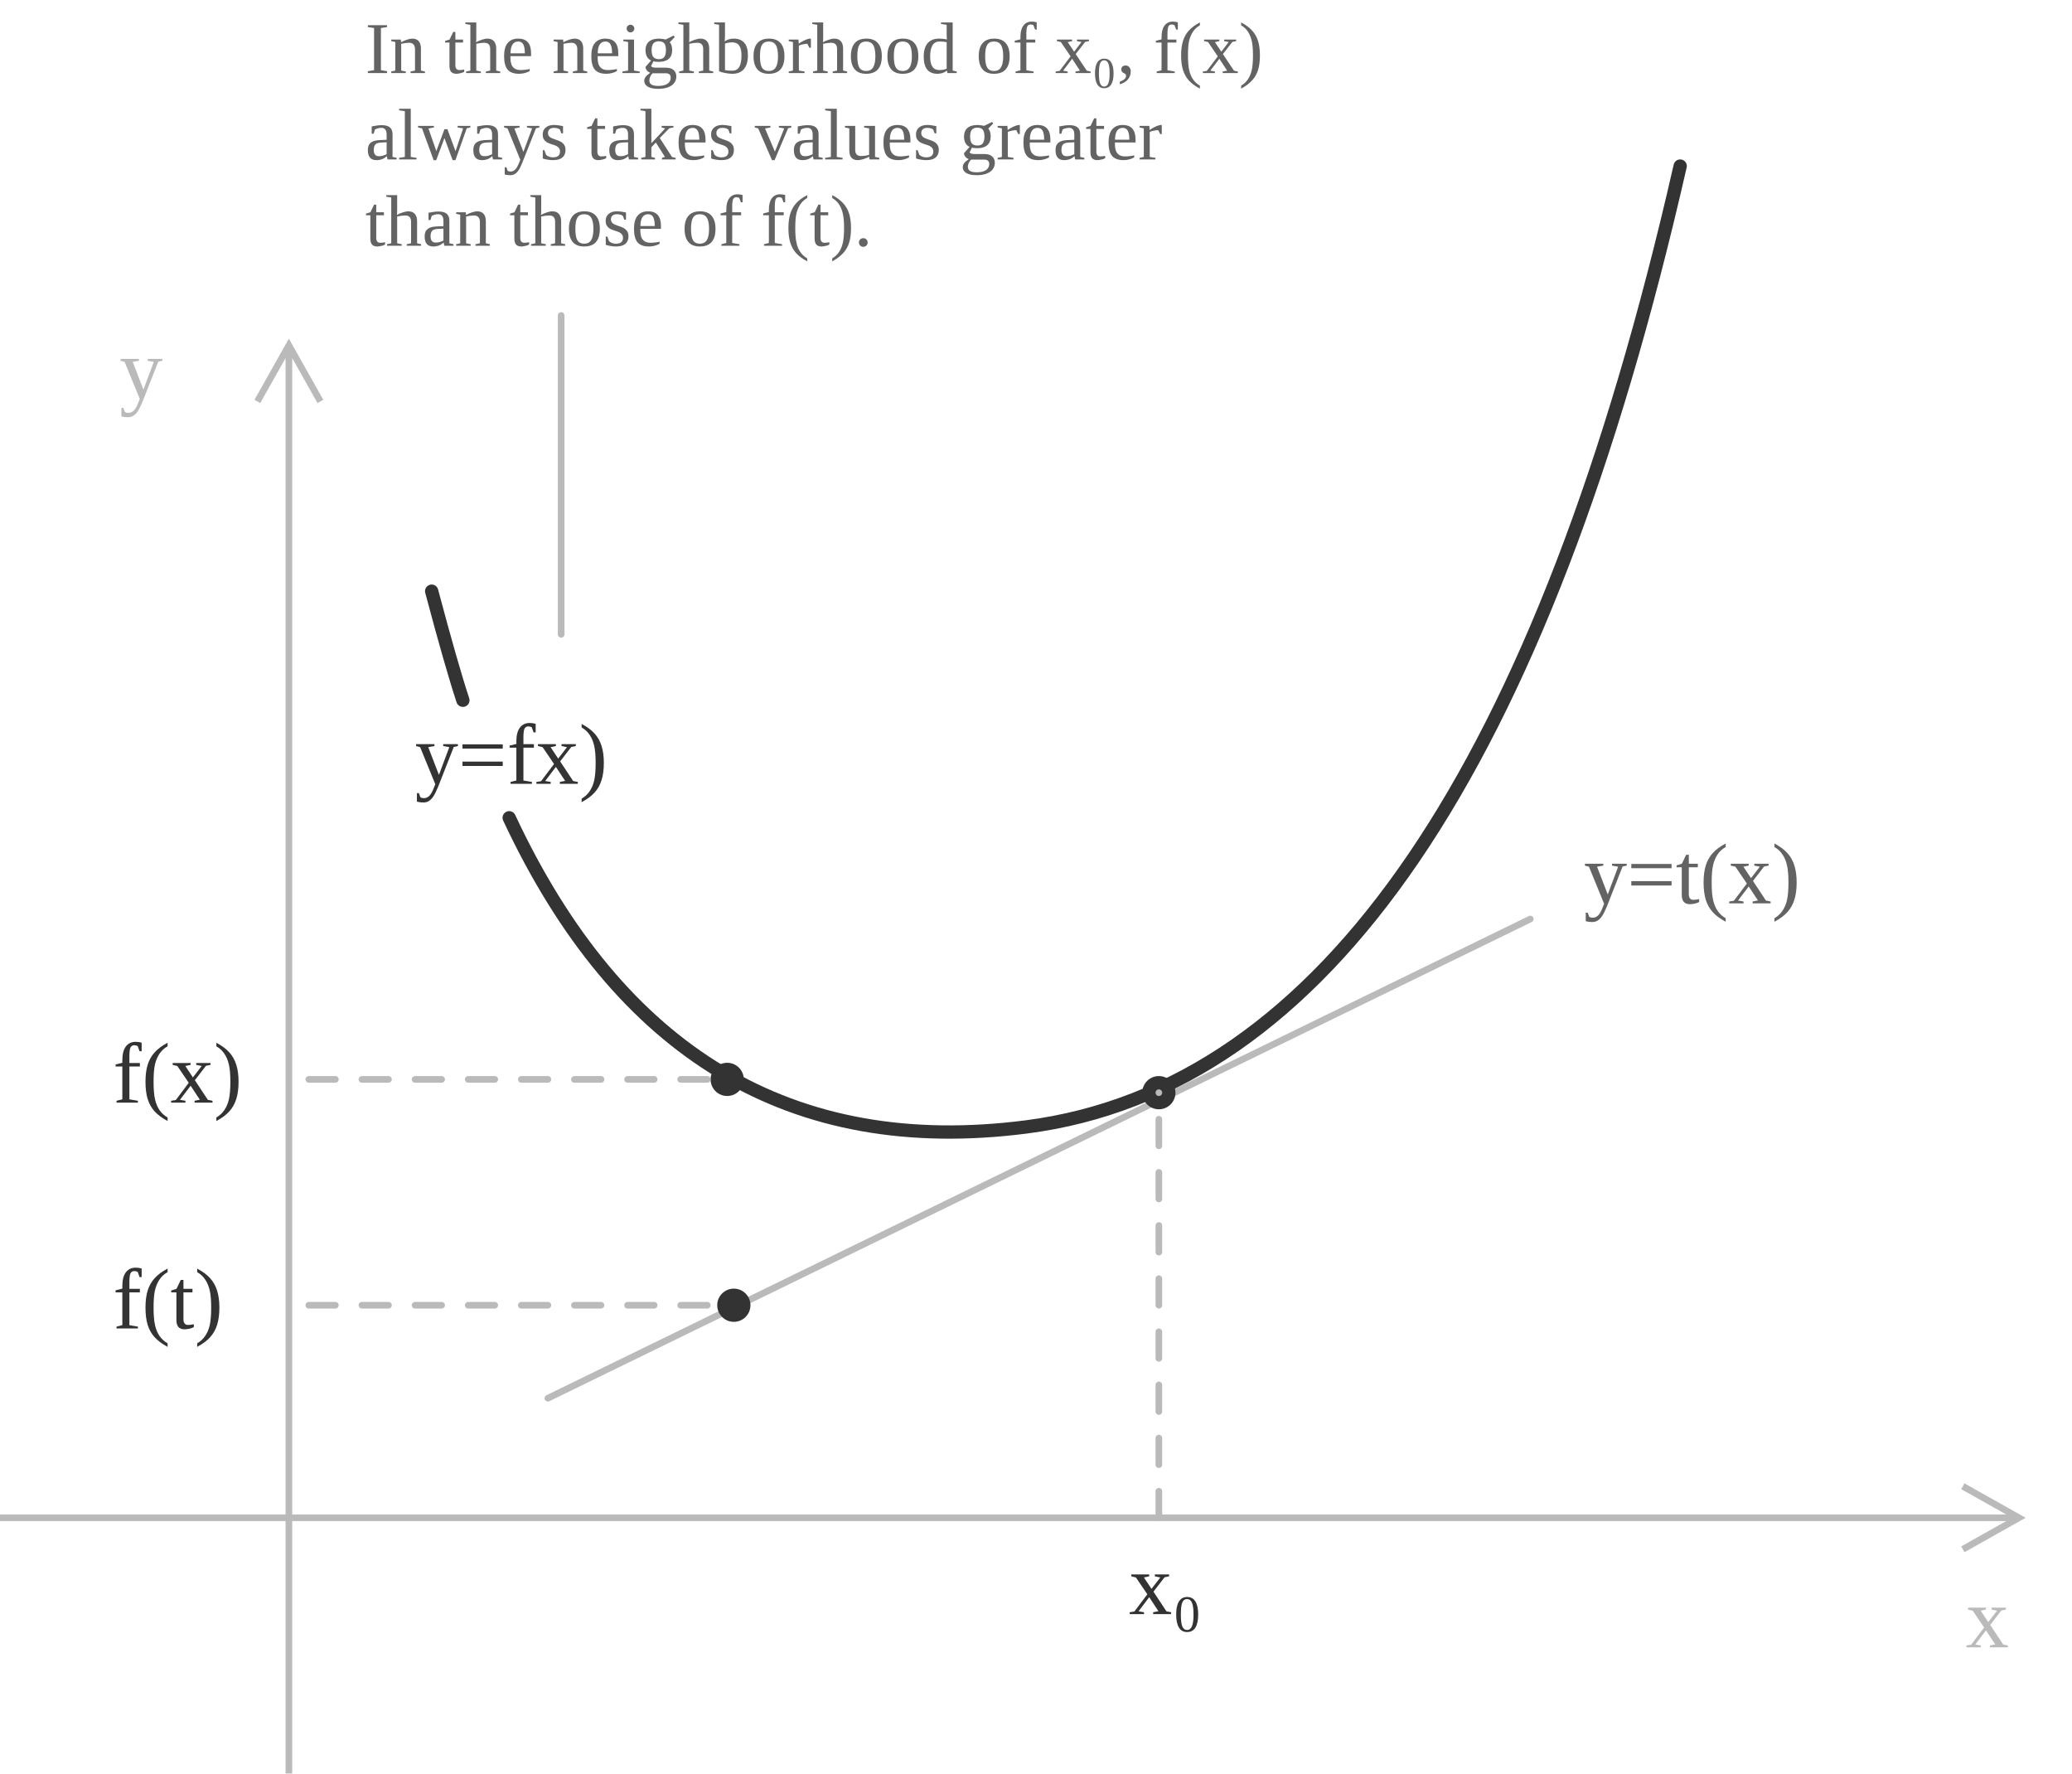
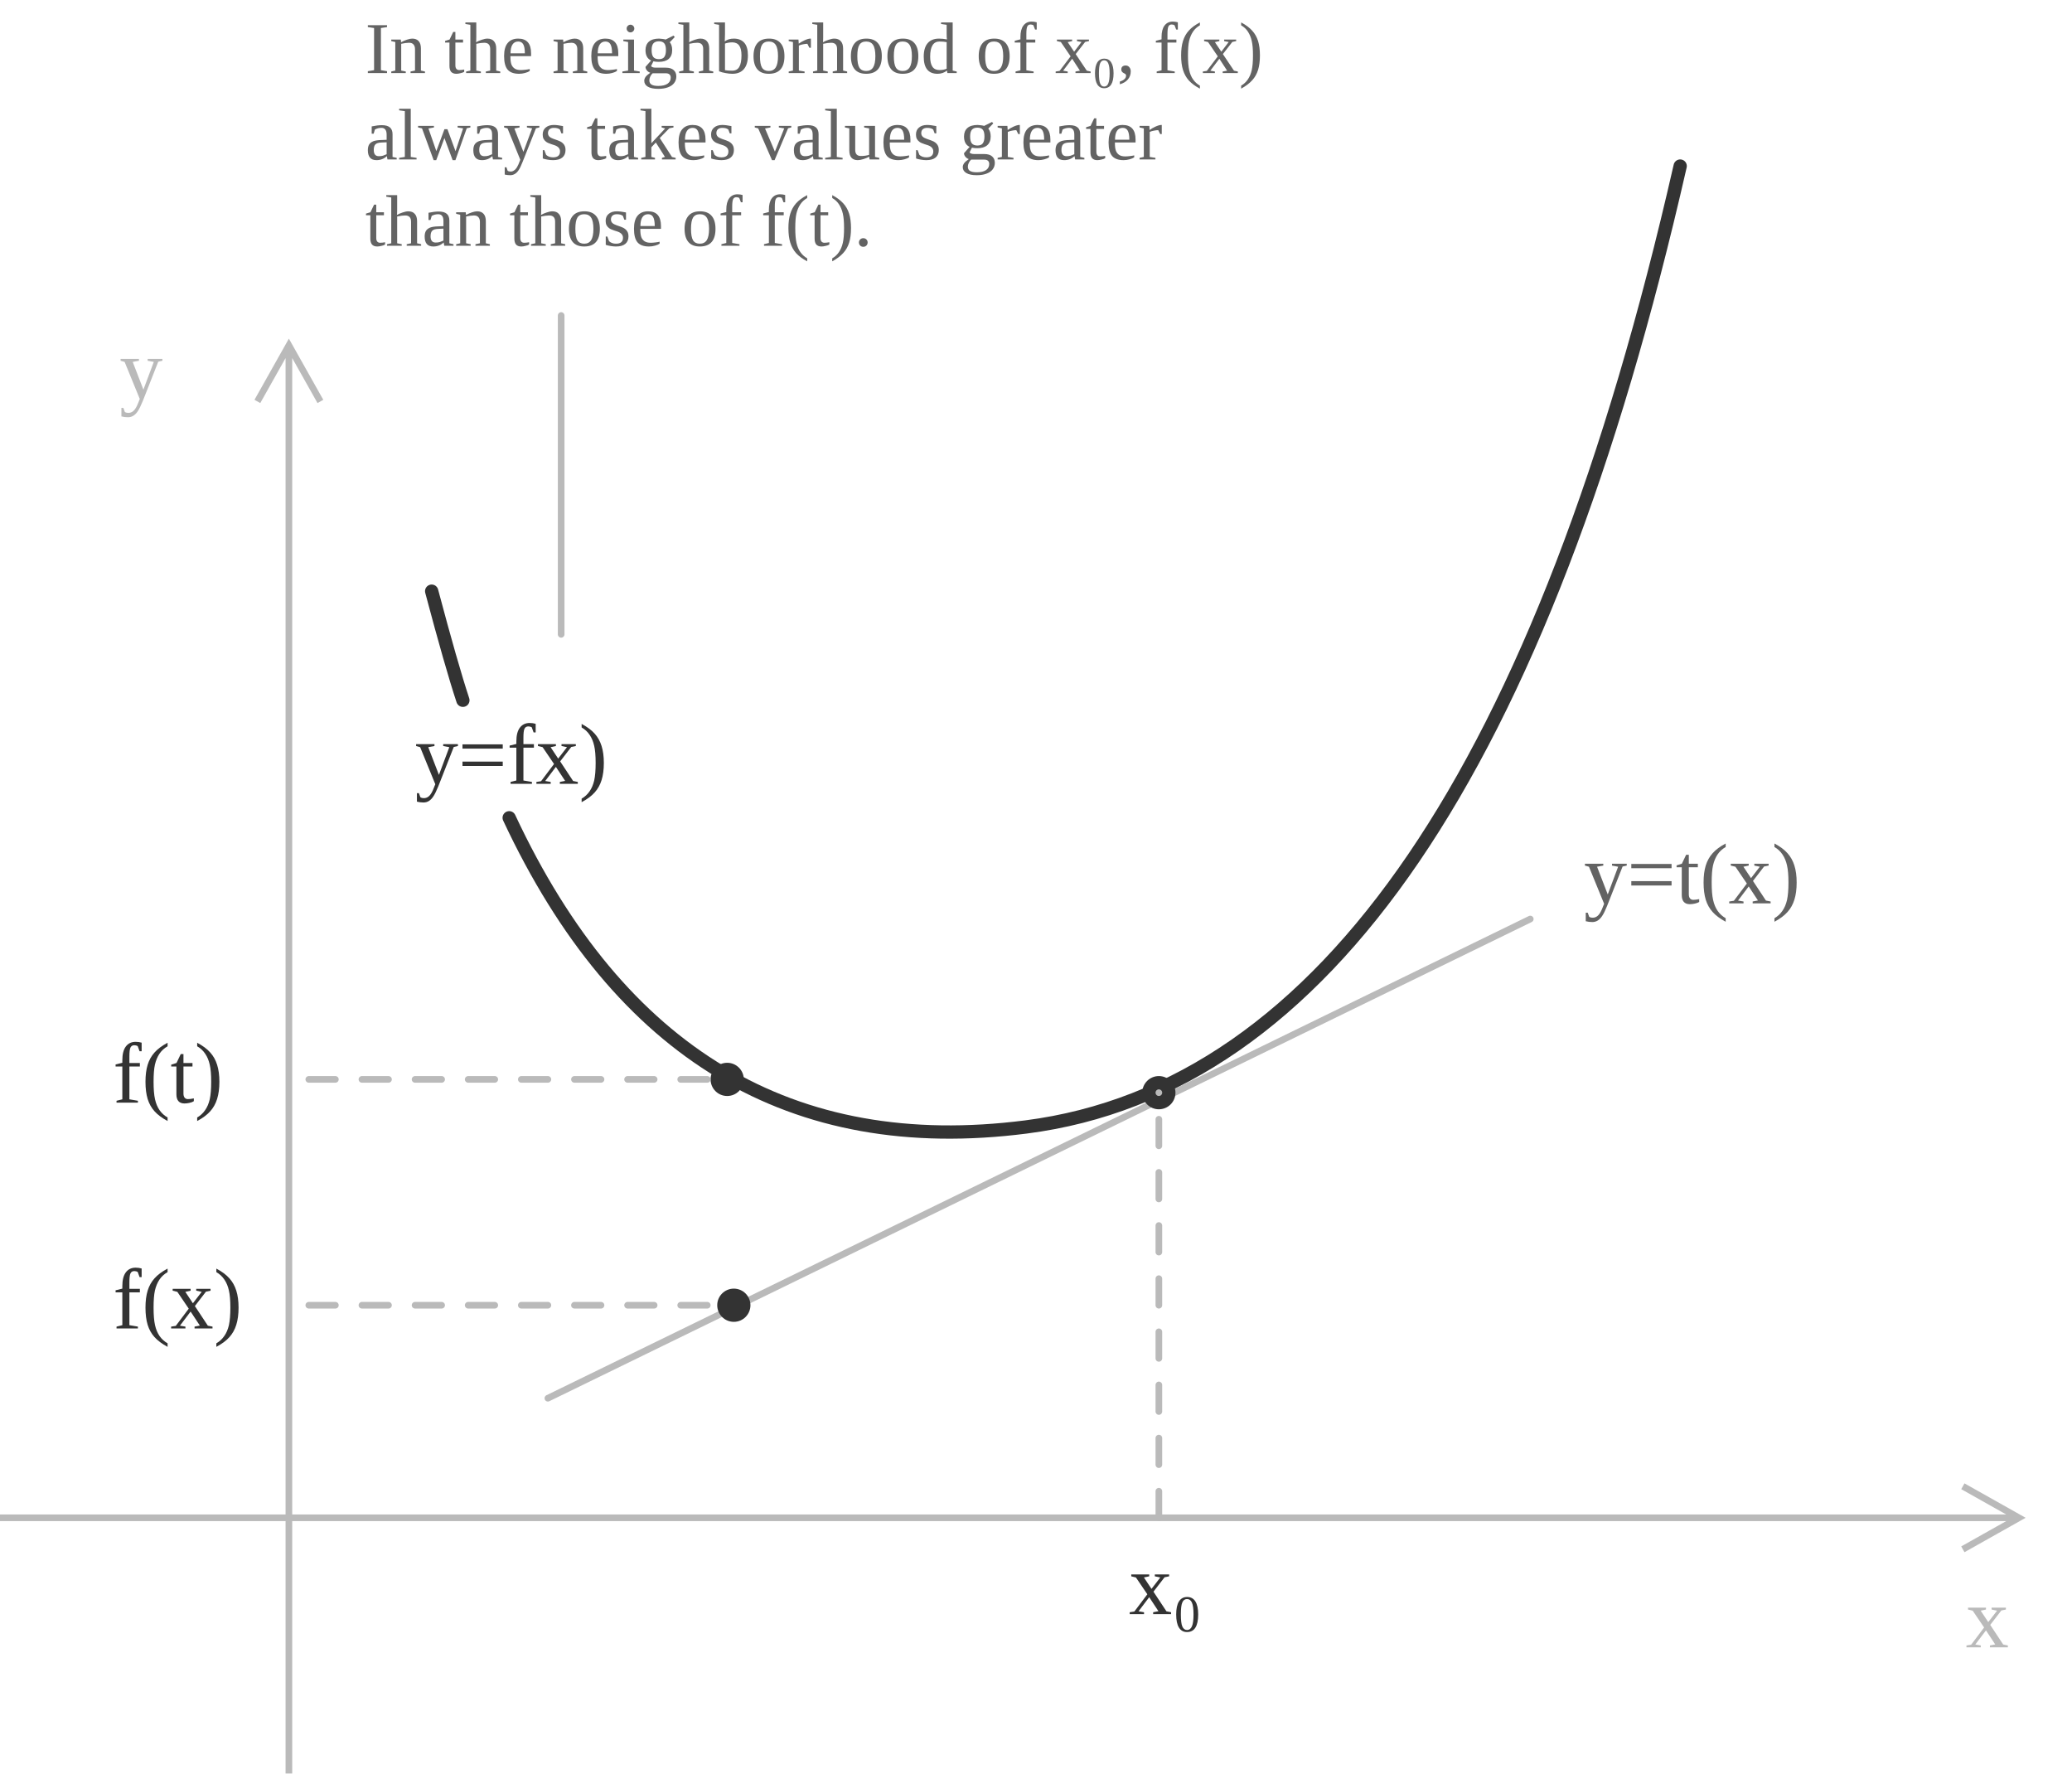
<svg xmlns="http://www.w3.org/2000/svg" width="312px" height="267px" viewBox="0 0 312 267" version="1.1">
  <g stroke="none" stroke-width="1" fill="none" fill-rule="evenodd">
    <text font-size="11" font-weight="normal" line-spacing="13" fill="#636363">
      <tspan x="55" y="11">In the neighborhood of x₀, f(x) </tspan>
      <tspan x="55" y="24">always takes values greater </tspan>
      <tspan x="55" y="37">than those of f(t).</tspan>
    </text>
    <text font-size="13" font-weight="normal" fill="#BABABA">
      <tspan x="18" y="60">y</tspan>
    </text>
    <text font-size="13" font-weight="normal" fill="#BABABA">
      <tspan x="296" y="248">x</tspan>
    </text>
    <line x1="84.5" y1="47.5" x2="84.5" y2="95.5" stroke="#BABABA" stroke-linecap="round" />
    <path d="M43.5,50.98 L43.936,51.755 L48.436,59.755 L48.681,60.191 L47.809,60.681 L47.564,60.245 L44,53.908 L44,267 L43,267 L43,53.908 L39.436,60.245 L39.191,60.681 L38.319,60.191 L38.564,59.755 L43.064,51.755 L43.5,50.98 Z" fill="#BABABA" fill-rule="nonzero" />
    <path d="M295.809,223.319 L296.245,223.564 L304.245,228.064 L305.02,228.5 L304.245,228.936 L296.245,233.436 L295.809,233.681 L295.319,232.809 L295.755,232.564 L302.091,229 L0,229 L0,228 L302.091,228 L295.755,224.436 L295.319,224.191 L295.809,223.319 Z" fill="#BABABA" fill-rule="nonzero" />
    <path d="M65,105.425 C66.994,97.92 68.562,92.445 69.702,89" stroke="#333333" stroke-width="2" stroke-linecap="round" transform="translate(67.35106, 97.21255) scale(1, -1) translate(-67.35106, -97.21255) " />
    <path d="M76.673,72.314 C93.31,36.758 119.252,21.243 154.5,25.766 C199.5,31.54 232.333,79.761 253,170.428" stroke="#333333" stroke-width="2" stroke-linecap="round" transform="translate(164.8363, 97.71391) scale(1, -1) translate(-164.8363, -97.71391) " />
    <line x1="82.5" y1="210.5" x2="230.426" y2="138.359" stroke="#BABABA" stroke-linecap="round" />
    <circle fill="#333333" cx="110.5" cy="196.5" r="2.5" />
    <text font-size="13" font-weight="normal" fill="#636363">
      <tspan x="238.5" y="136">y=t(x)</tspan>
    </text>
    <text font-size="13" font-weight="normal" fill="#333333">
      <tspan x="62.5" y="118">y=fx)</tspan>
    </text>
    <text font-size="13" font-weight="normal" fill="#333333">
-       <tspan x="17" y="166">f(x)</tspan>
+       <tspan x="17" y="166">f(t)</tspan>
    </text>
    <text font-size="13" font-weight="normal" fill="#333333">
-       <tspan x="17" y="200">f(t)</tspan>
+       <tspan x="17" y="200">f(x)</tspan>
    </text>
    <circle fill="#333333" cx="109.5" cy="162.5" r="2.5" />
    <circle fill="#333333" cx="174.5" cy="164.5" r="2.5" />
    <line x1="106.5" y1="162.5" x2="45.5" y2="162.5" stroke="#BABABA" stroke-linecap="round" stroke-linejoin="round" stroke-dasharray="4" />
    <line x1="106.5" y1="196.5" x2="45.5" y2="196.5" stroke="#BABABA" stroke-linecap="round" stroke-linejoin="round" stroke-dasharray="4" />
    <line x1="174.5" y1="228.5" x2="174.5" y2="164.5" stroke="#BABABA" stroke-linecap="round" stroke-linejoin="round" stroke-dasharray="4" />
    <text font-size="13" font-weight="normal" fill="#333333">
      <tspan x="170" y="243">x₀</tspan>
    </text>
  </g>
</svg>
